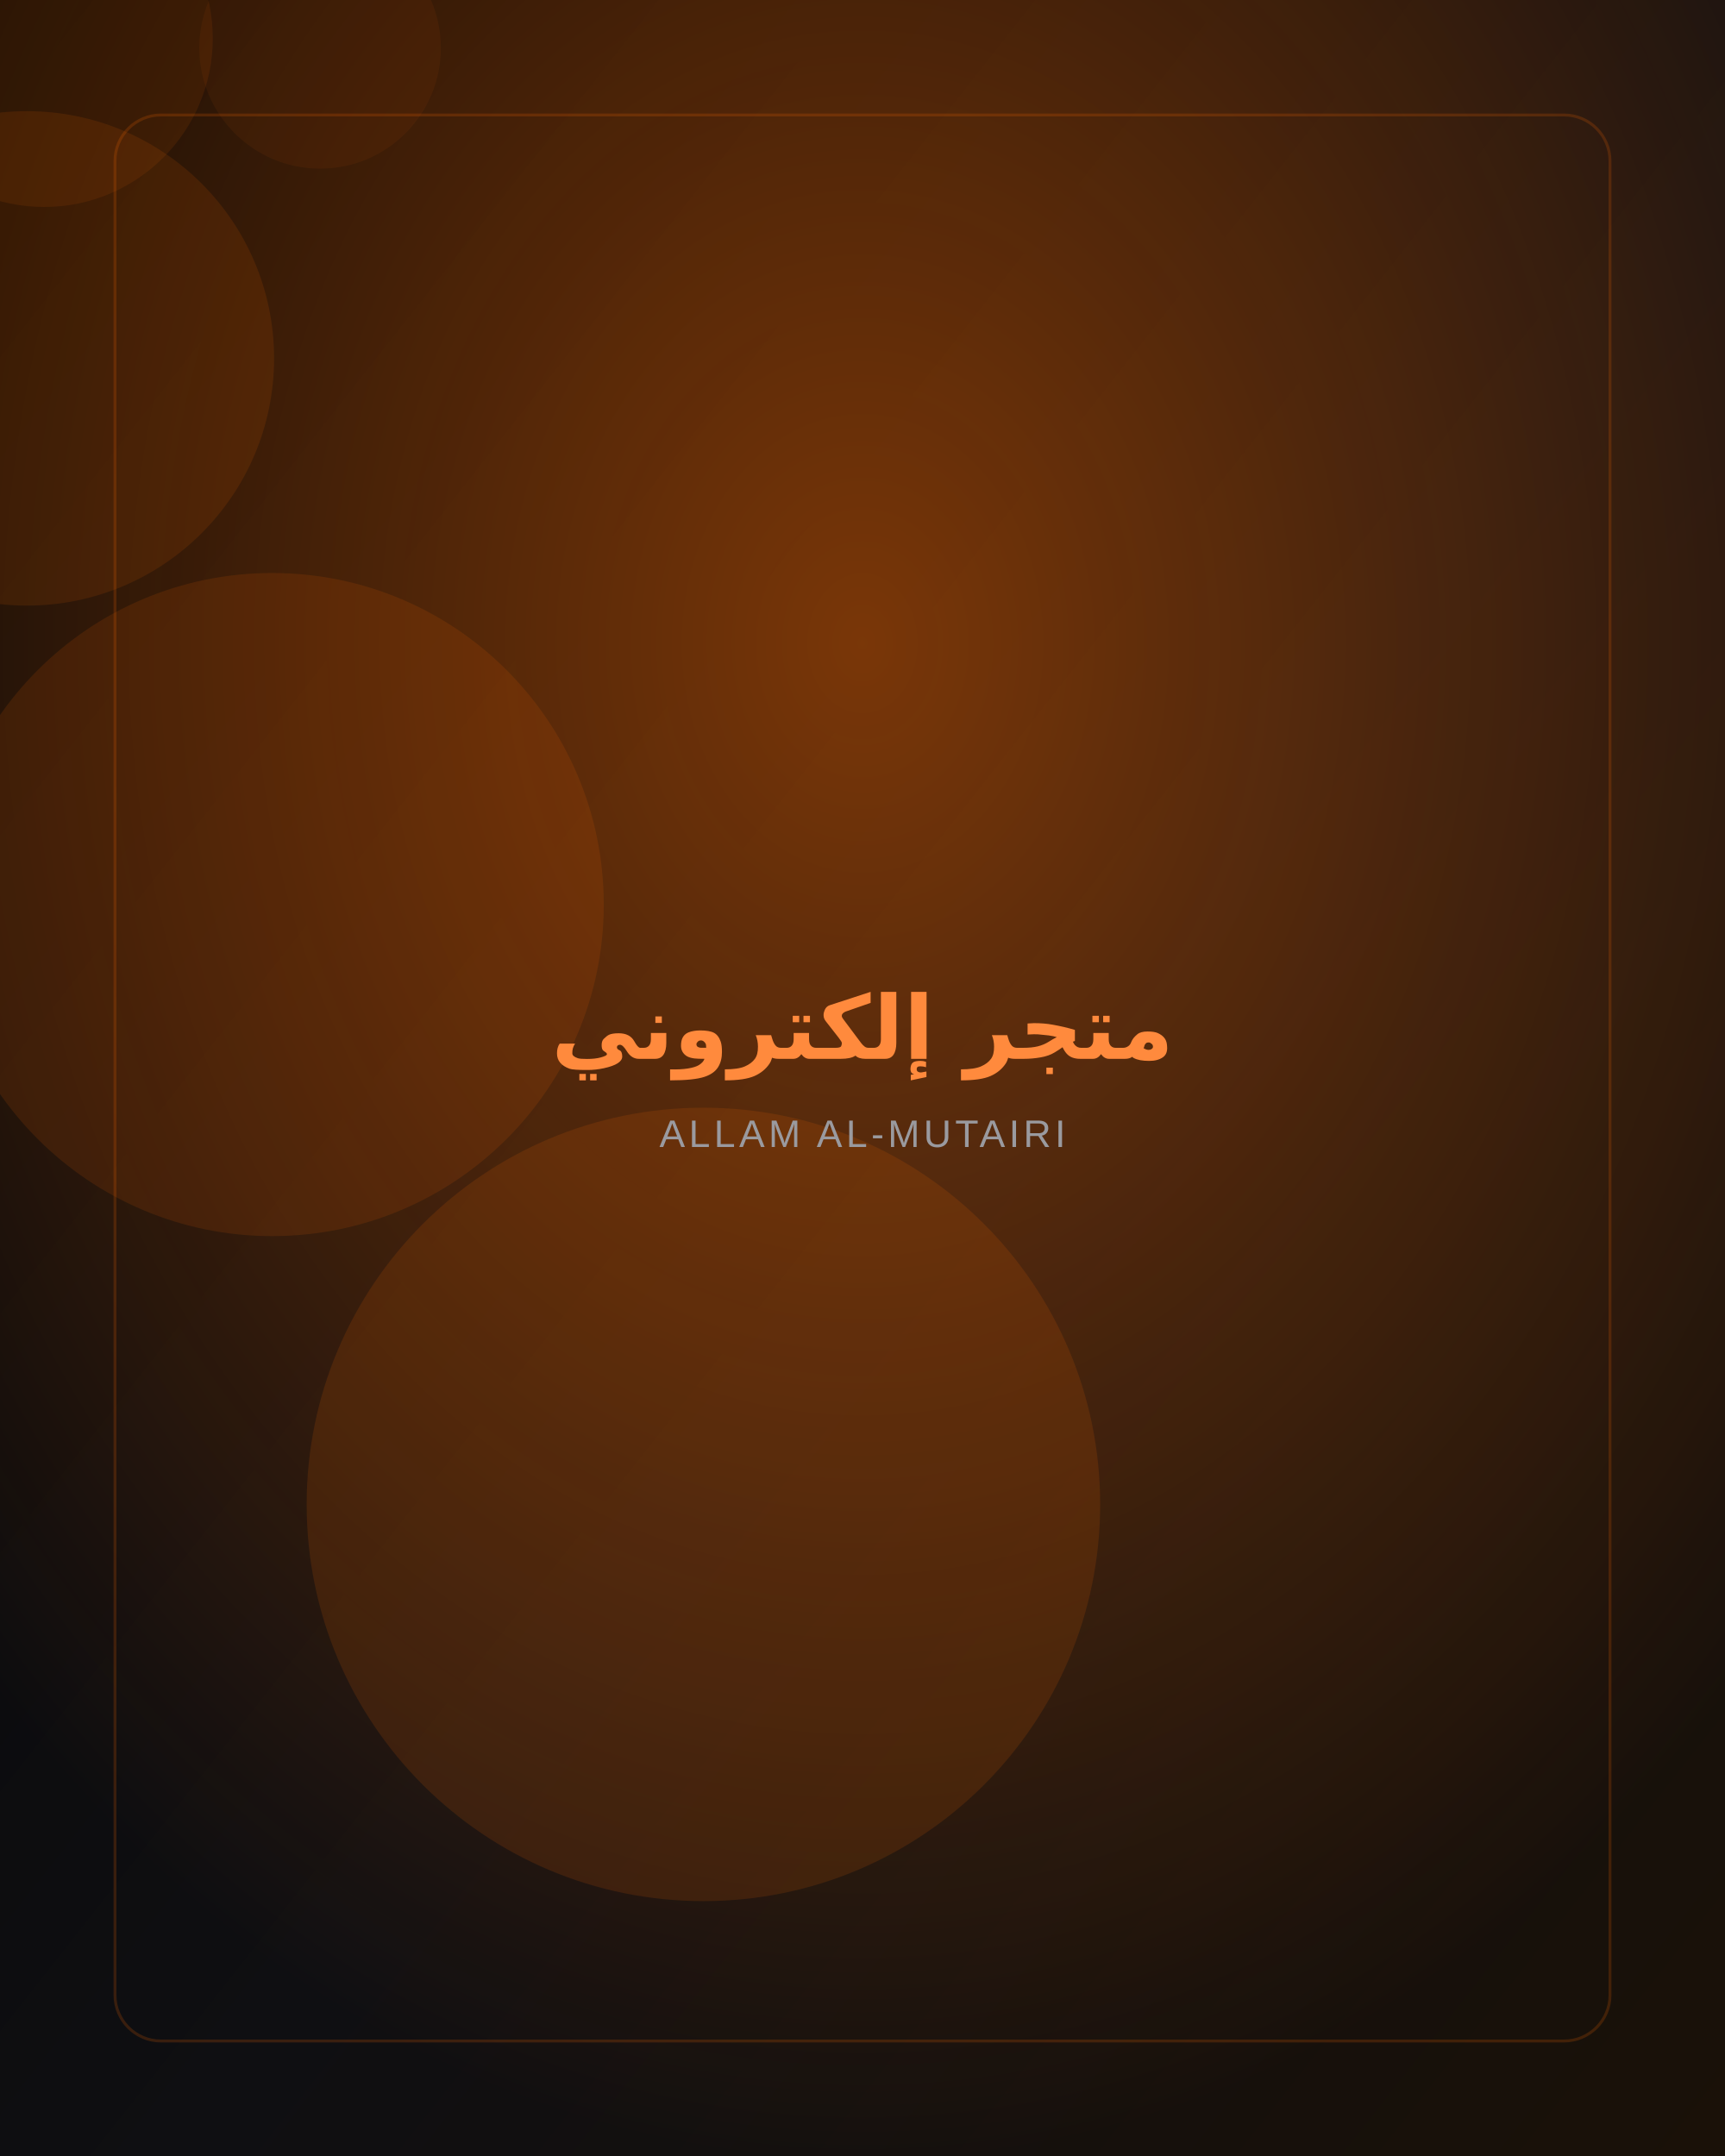
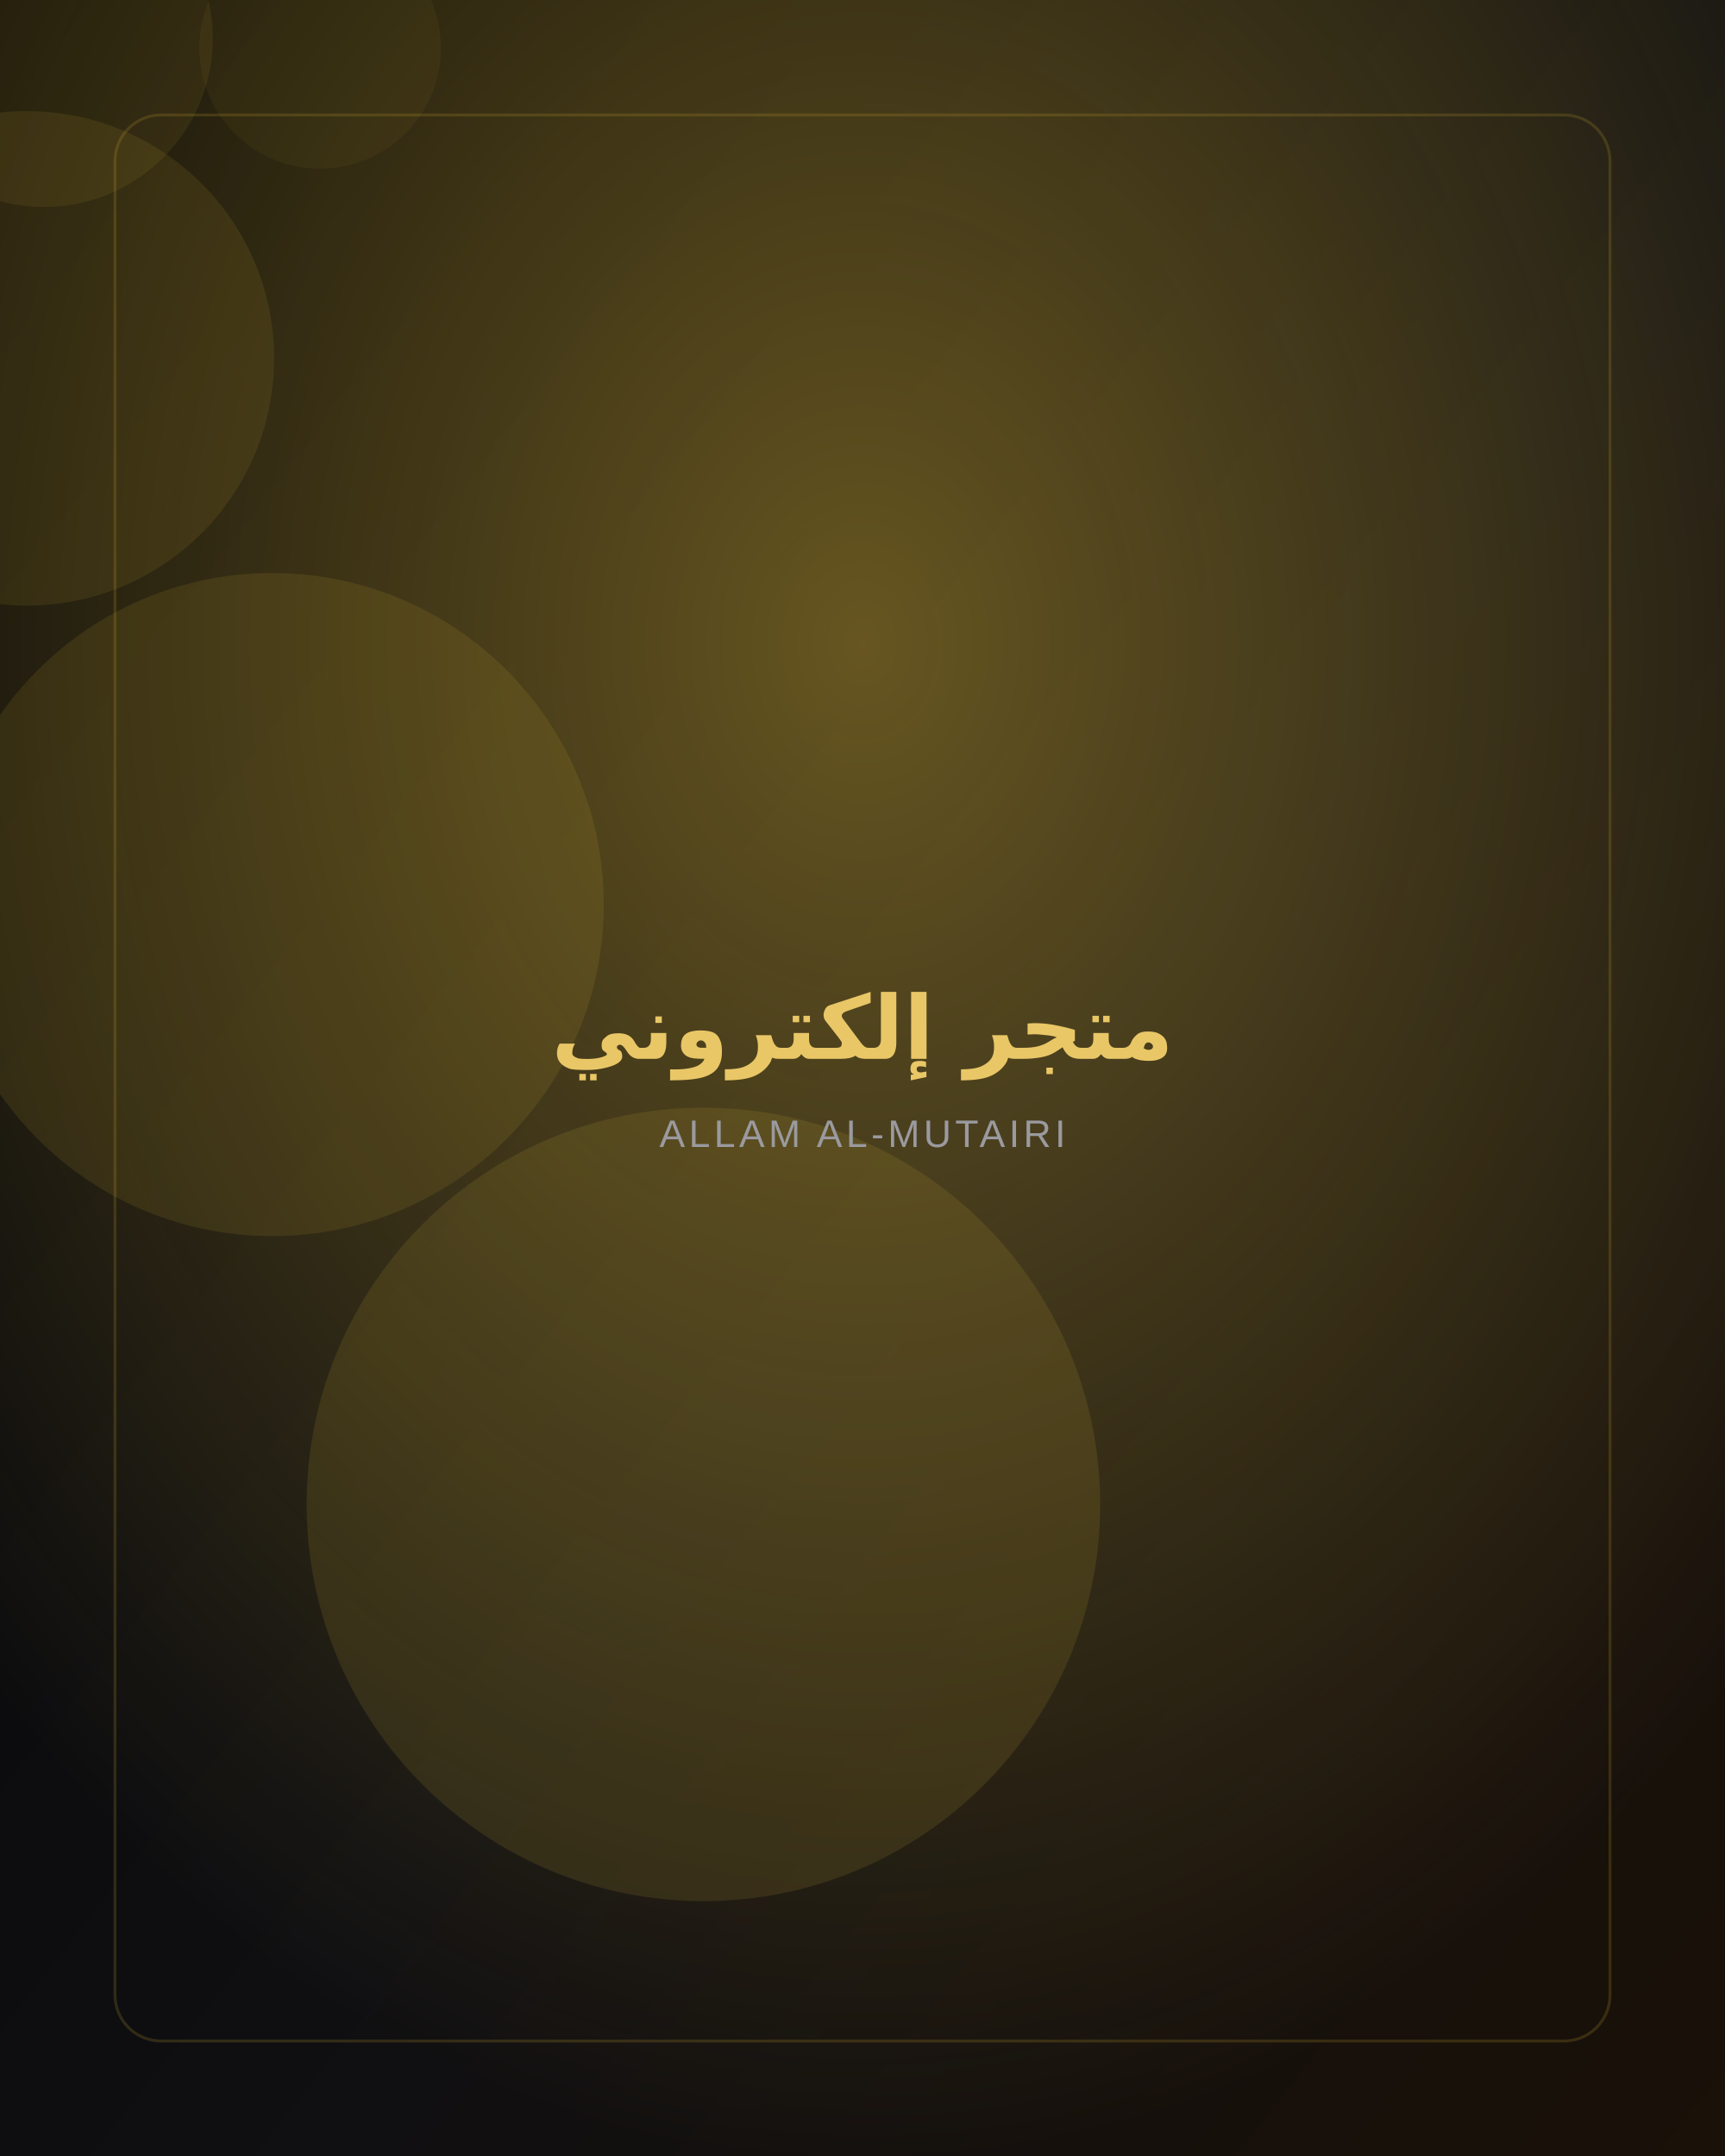
<svg xmlns="http://www.w3.org/2000/svg" viewBox="0 0 900 1125" width="900" height="1125">
  <defs>
    <linearGradient id="grad-store-1" x1="0%" y1="0%" x2="100%" y2="100%">
      <stop offset="0%" stop-color="#050505" />
      <stop offset="55%" stop-color="#0f0f12" />
      <stop offset="100%" stop-color="#1a1108" />
    </linearGradient>
    <radialGradient id="glow-store-1" cx="50%" cy="30%" r="70%">
-       <stop offset="0%" stop-color="#FF6A00" stop-opacity="0.45" />
-       <stop offset="100%" stop-color="#FF6A00" stop-opacity="0" />
+       <stop offset="0%" stop-color="#D4AF37" stop-opacity="0.45" />
+       <stop offset="100%" stop-color="#D4AF37" stop-opacity="0" />
    </radialGradient>
  </defs>
  <rect width="900" height="1125" fill="url(#grad-store-1)" />
  <rect width="900" height="1125" fill="url(#glow-store-1)" />
-   <circle cx="367" cy="785" r="207" fill="#FF6A00" opacity="0.13" />
-   <circle cx="142" cy="472" r="173" fill="#FF6A00" opacity="0.12" />
-   <circle cx="14" cy="187" r="129" fill="#FF6A00" opacity="0.11" />
-   <circle cx="23" cy="20" r="88" fill="#FF6A00" opacity="0.09" />
-   <circle cx="167" cy="25" r="63" fill="#FF6A00" opacity="0.06" />
-   <rect x="60" y="60" width="780" height="1005" fill="none" stroke="#FF6A00" stroke-opacity="0.18" stroke-width="1.5" rx="24" />
-   <text x="450" y="552.5" font-family="Arial, sans-serif" font-weight="800" font-size="46" fill="#FF8A3D" text-anchor="middle">متجر إلكتروني</text>
+   <circle cx="367" cy="785" r="207" fill="#D4AF37" opacity="0.13" />
+   <circle cx="142" cy="472" r="173" fill="#D4AF37" opacity="0.12" />
+   <circle cx="14" cy="187" r="129" fill="#D4AF37" opacity="0.11" />
+   <circle cx="23" cy="20" r="88" fill="#D4AF37" opacity="0.09" />
+   <circle cx="167" cy="25" r="63" fill="#D4AF37" opacity="0.06" />
+   <rect x="60" y="60" width="780" height="1005" fill="none" stroke="#D4AF37" stroke-opacity="0.18" stroke-width="1.5" rx="24" />
+   <text x="450" y="552.5" font-family="Arial, sans-serif" font-weight="800" font-size="46" fill="#E9C767" text-anchor="middle">متجر إلكتروني</text>
  <text x="450" y="598.5" font-family="Arial, sans-serif" font-weight="400" font-size="20" fill="#9a9a9f" text-anchor="middle" letter-spacing="2">ALLAM AL-MUTAIRI</text>
</svg>
